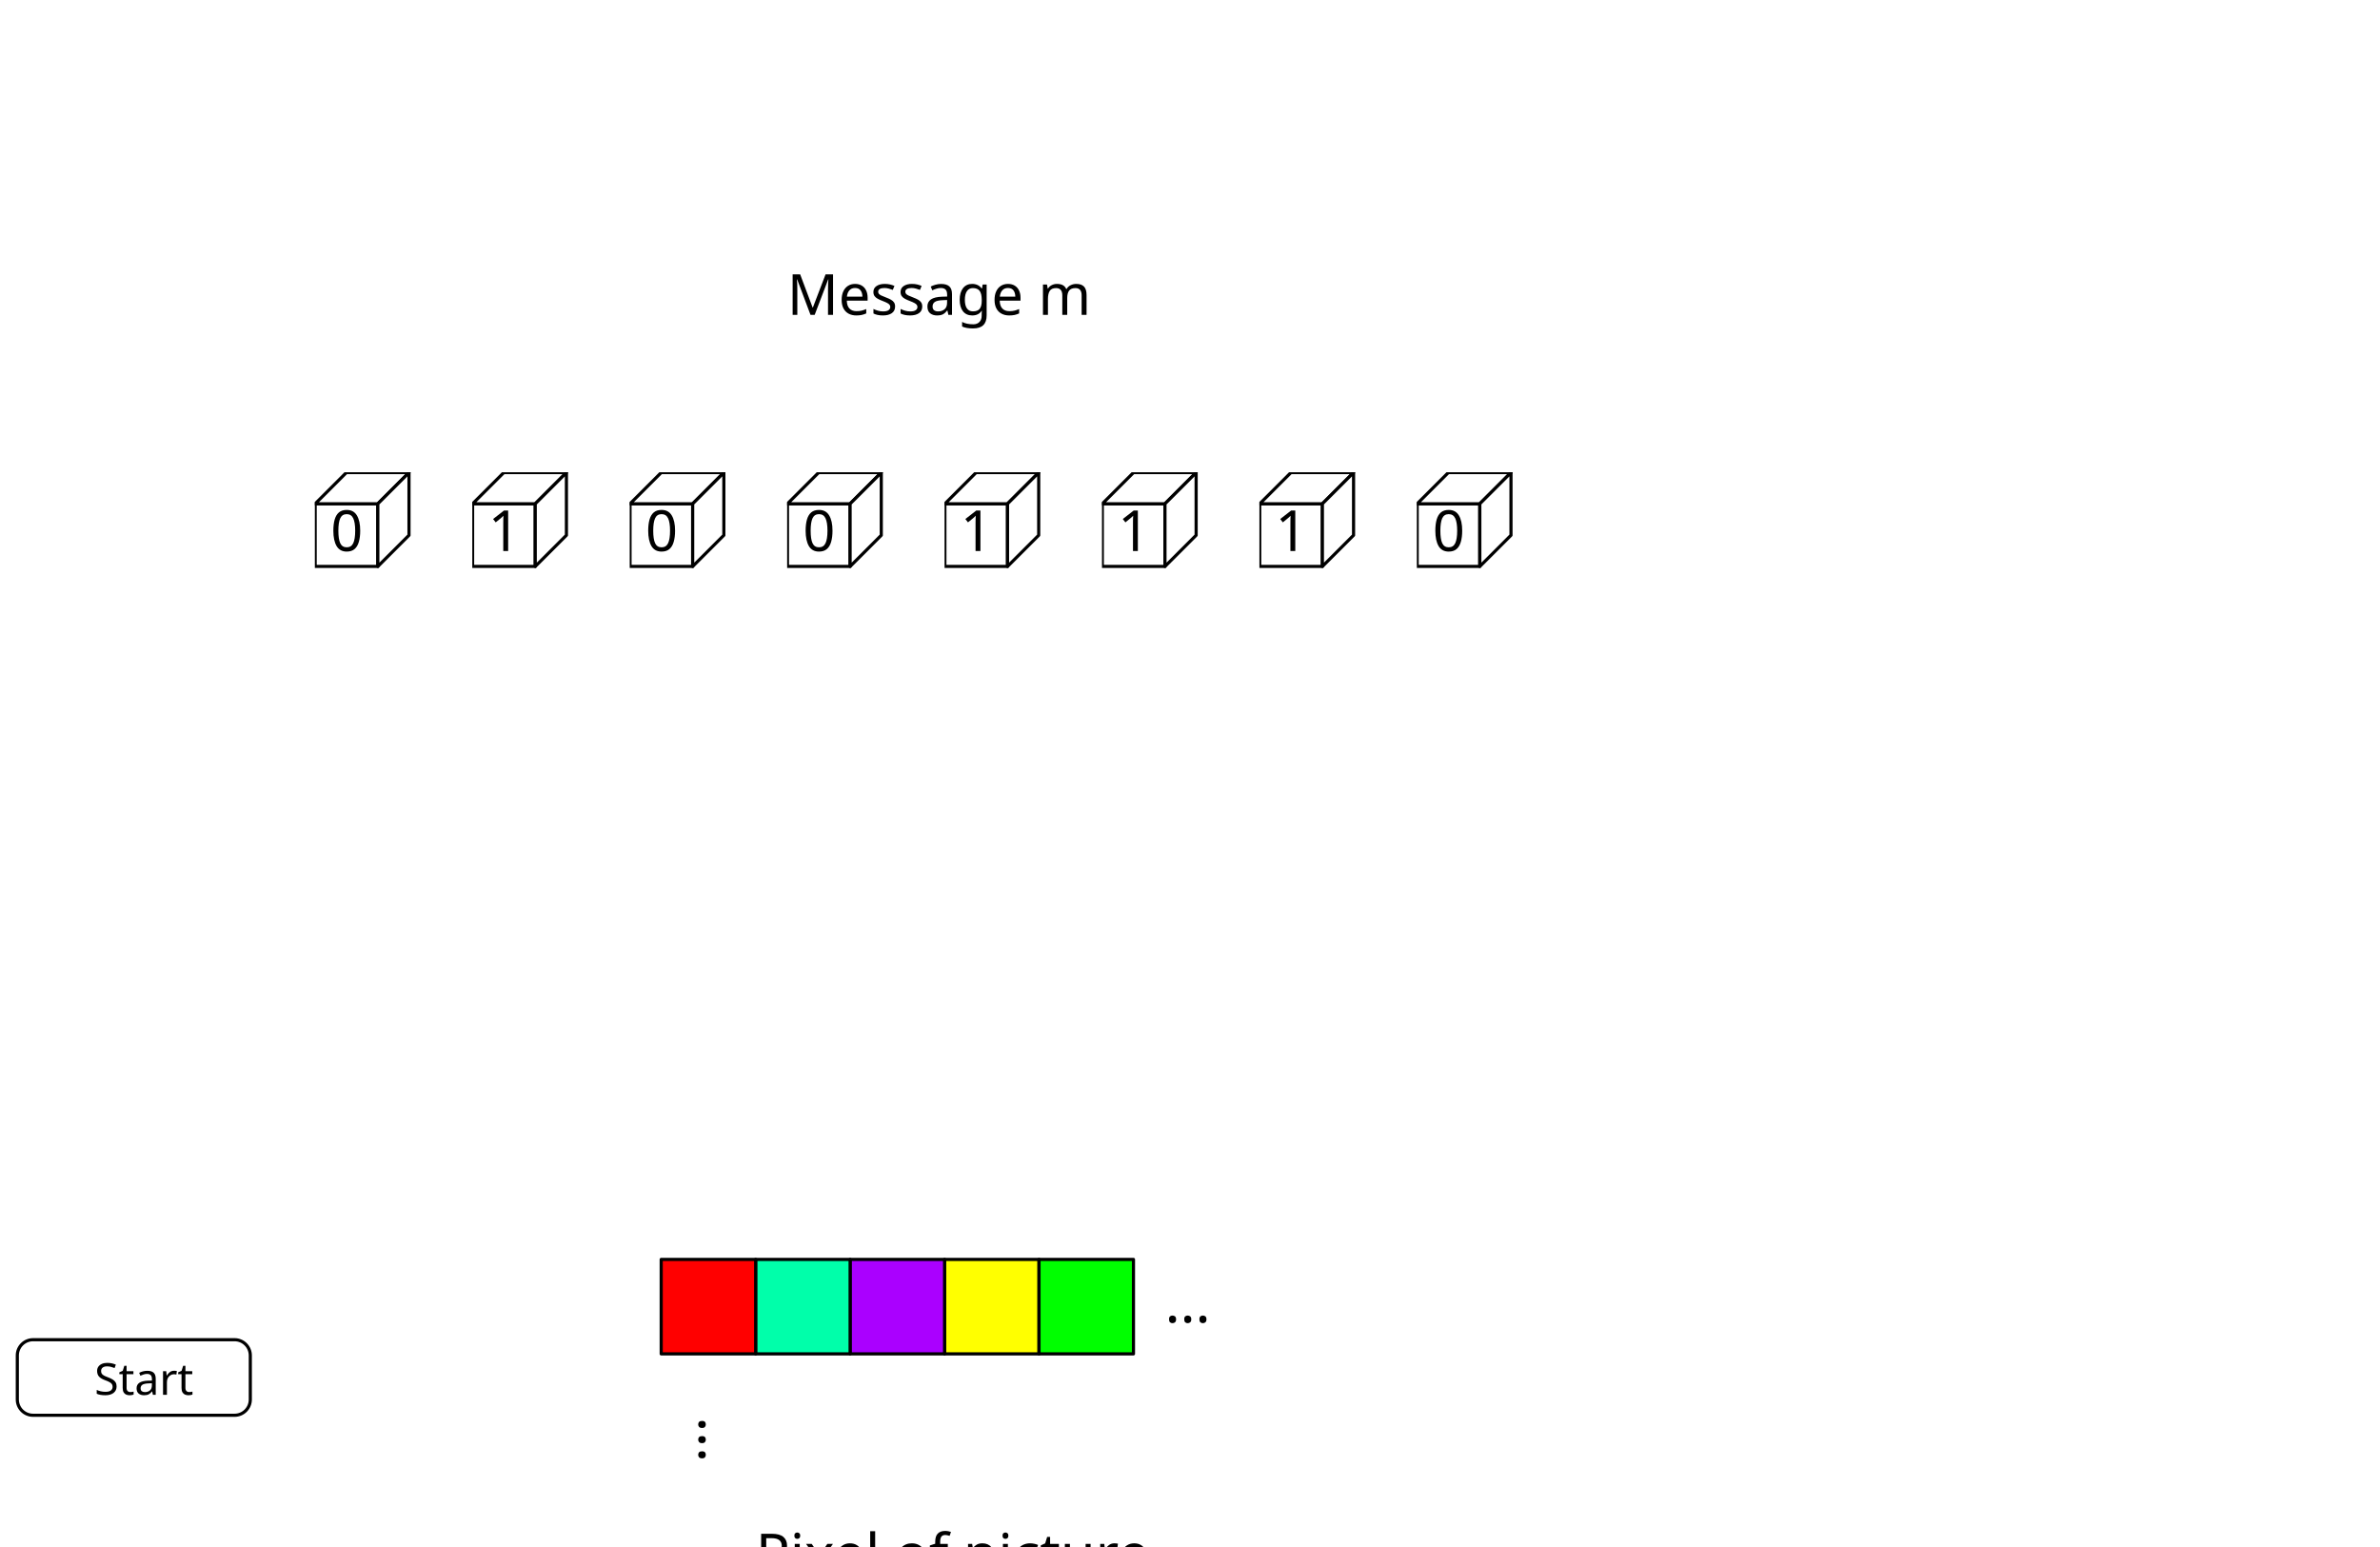
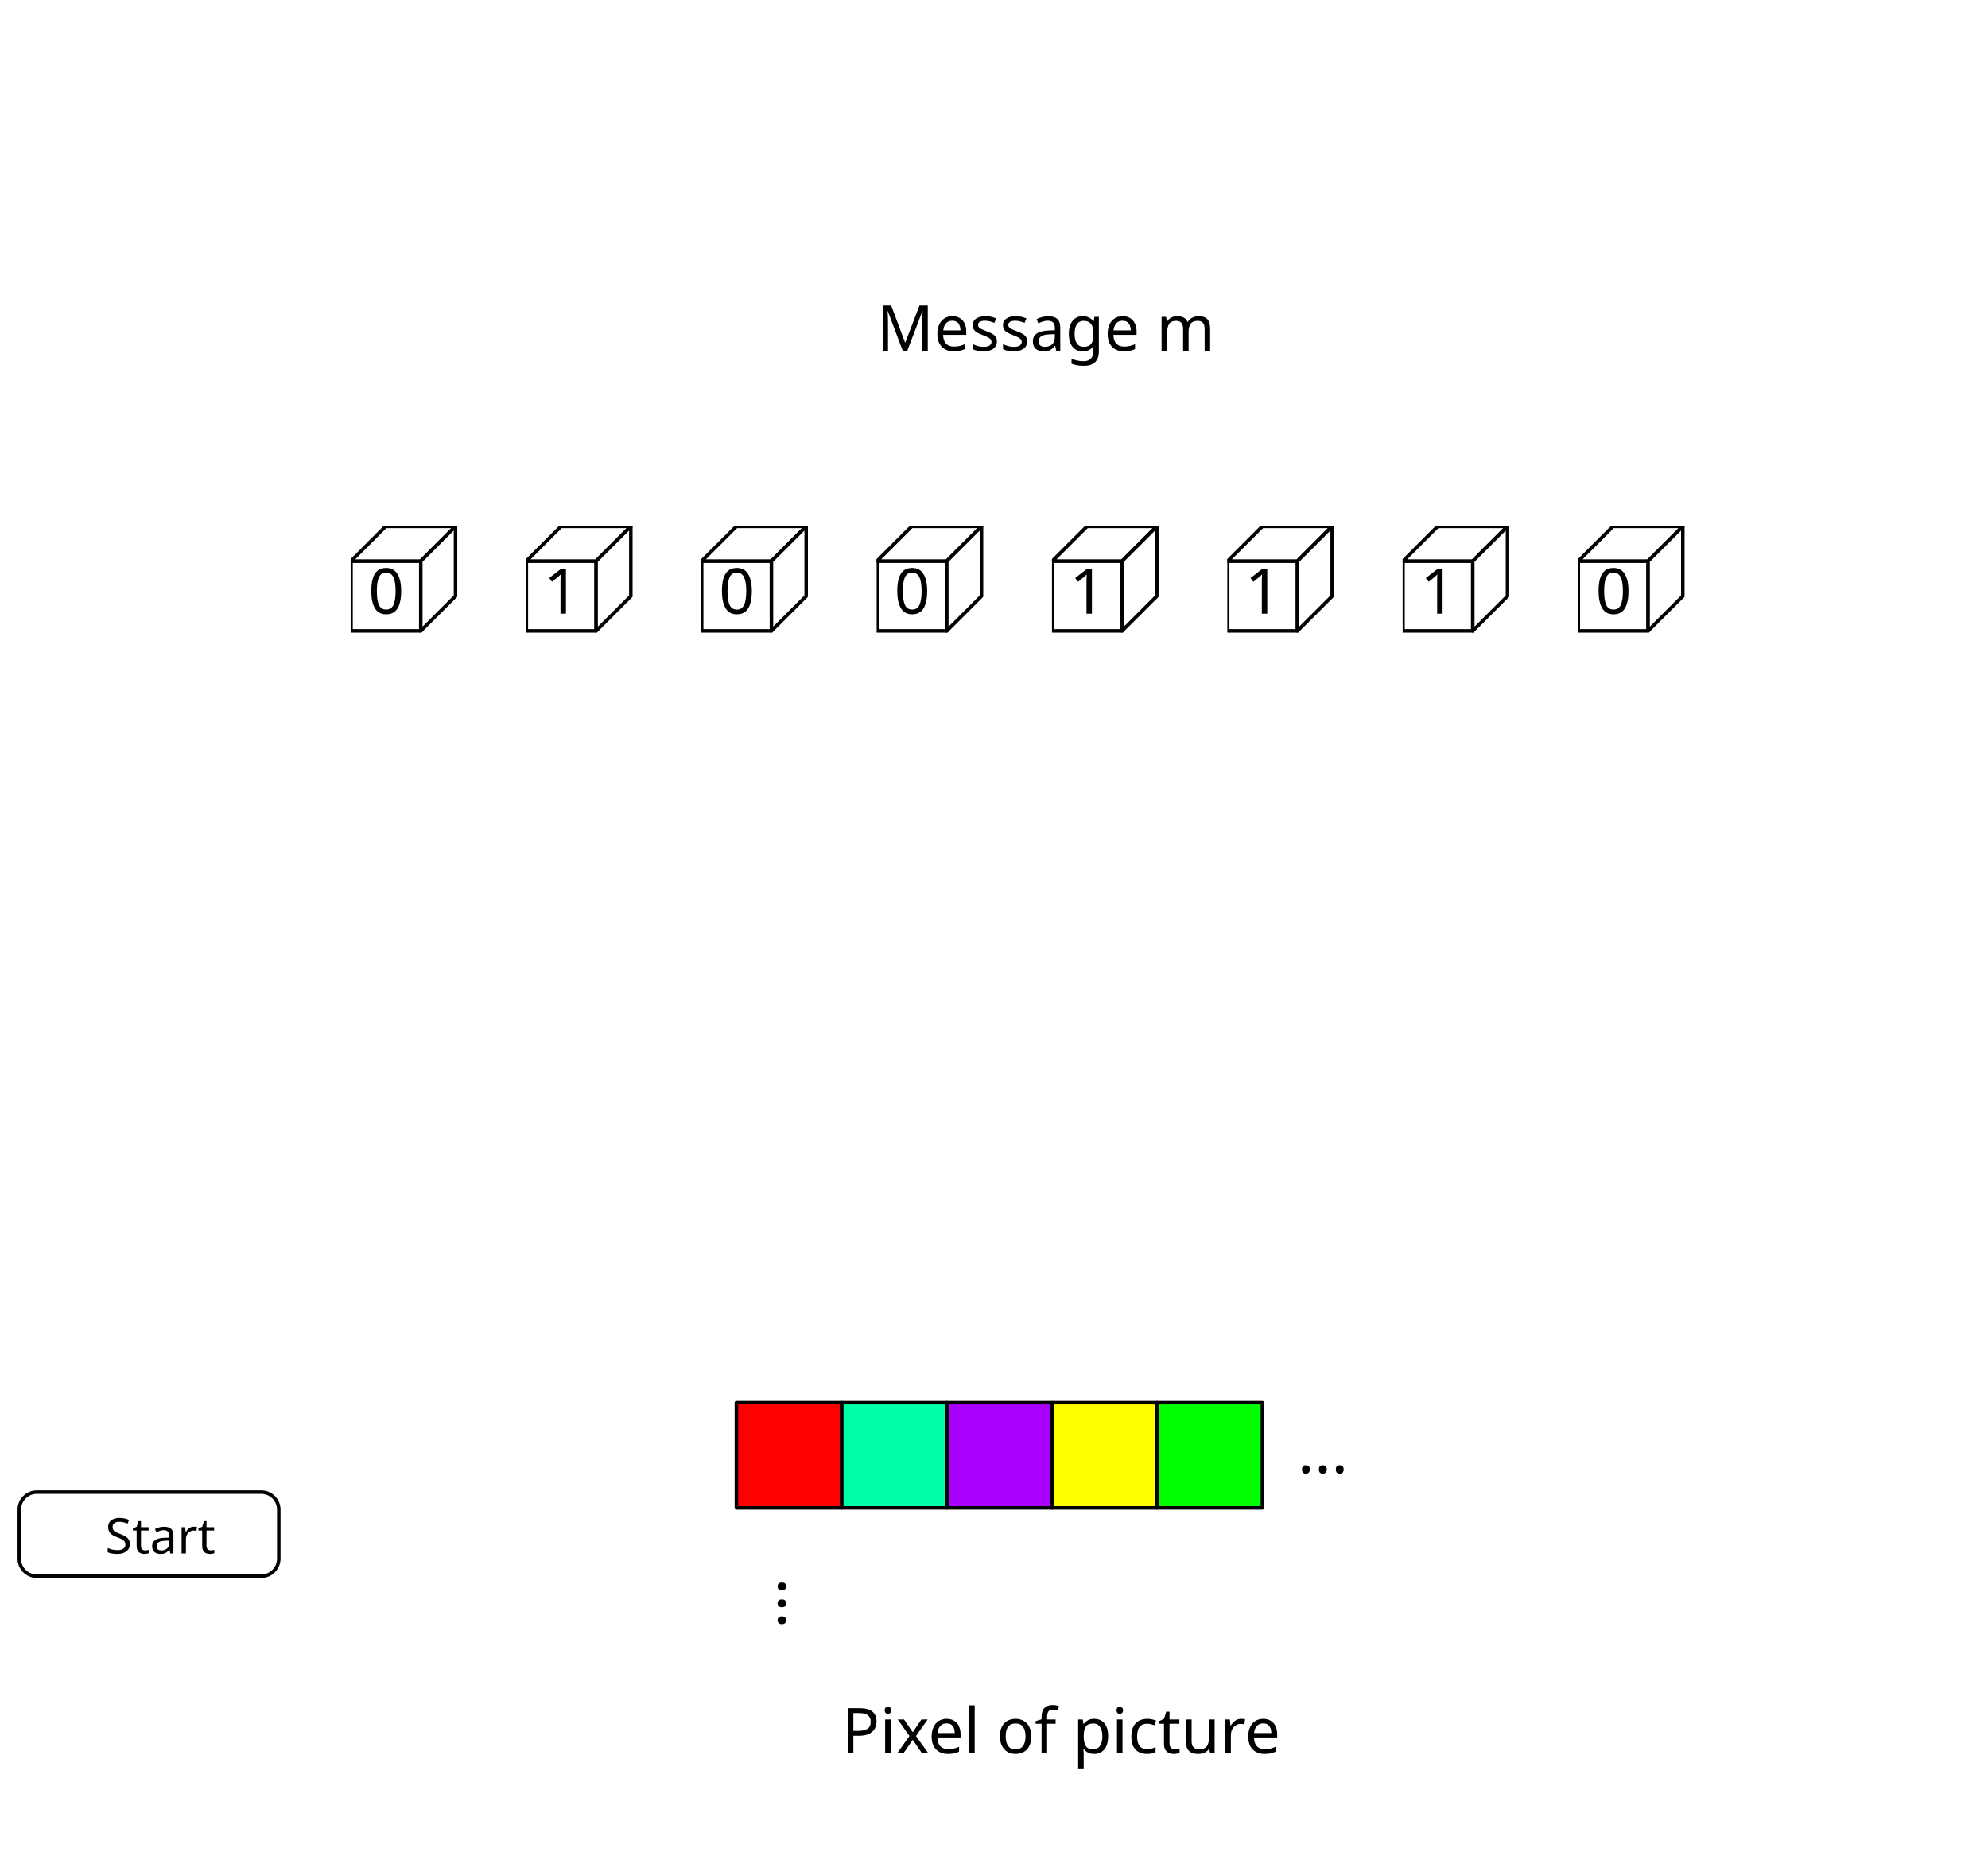
- <svg xmlns="http://www.w3.org/2000/svg" xmlns:xlink="http://www.w3.org/1999/xlink" width="200mm" height="130mm" id="svg2">
+ <svg xmlns="http://www.w3.org/2000/svg" xmlns:xlink="http://www.w3.org/1999/xlink" width="150mm" height="140mm" id="svg2">
  <defs id="defs4">
    <svg width="30" height="30" id="bit">
      <rect y="10" x="0.1" width="19.9" height="19.9" fill="white" stroke="black" />
      <polygon fill="white" stroke="black" points="0.1 10, 10 0.1, 29.9 0.1, 20 10" />
      <polygon fill="white" stroke="black" points="29.9 0.1, 29.9 20, 20 29.9, 20 10" />
    </svg>
    <svg width="30" height="30" id="zero">
      <use xlink:href="#bit" x="0" y="0" />
      <text x="5" y="25" fill="black" style="font-size:18px;">
        0
        </text>
    </svg>
    <svg width="30" height="30" id="one">
      <use xlink:href="#bit" x="0" y="0" />
      <text x="5" y="25" fill="black" style="font-size:18px;">
        1
        </text>
    </svg>
  </defs>
  <g style="fill:none;fill-rule:evenodd;stroke:none;stroke-width:1px;stroke-linecap:butt;stroke-linejoin:round;stroke-opacity:1;font-family:'sans';" id="g2383 " transform="scale(1)">
    <rect x="0" y="0" width="800" height="600" fill="white" />
    <rect x="300" y="400" width="30" height="30" stroke="black" fill="#FFFF00" />
    <rect x="330" y="400" width="30" height="30" stroke="black" fill="#00FF00" />
    <rect x="270" y="400" width="30" height="30" stroke="black" fill="#AA00FF">
      <set attributeName="fill" to="#AA00FF" begin="start.click" fill="freeze" />
      <animate attributeName="x" from="270" to="270" begin="p22.end+1" dur="1" fill="freeze" id="p30" />
      <animate attributeName="y" from="400" to="330" begin="p22.end+1" dur="1" fill="freeze" id="p31" />
      <set attributeName="fill" to="#AB00FF" begin="red316.end" fill="freeze" />
      <animate attributeName="x" from="270" to="270" begin="red316.end+1" dur="1" fill="freeze" id="p32" />
      <animate attributeName="y" from="330" to="400" begin="red316.end+1" dur="1" fill="freeze" id="p33" />
    </rect>
    <rect x="240" y="400" width="30" height="30" stroke="black" fill="#00FFAA">
      <set attributeName="fill" to="#00FFAA" begin="start.click" fill="freeze" />
      <animate attributeName="x" from="240" to="270" begin="p12.end+1" dur="1" fill="freeze" id="p20" />
      <animate attributeName="y" from="400" to="330" begin="p12.end+1" dur="1" fill="freeze" id="p21" />
      <set attributeName="fill" to="#00FFAB" begin="red216.end" fill="freeze" />
      <animate attributeName="x" from="270" to="240" begin="red216.end+1" dur="1" fill="freeze" id="p22" />
      <animate attributeName="y" from="330" to="400" begin="red216.end+1" dur="1" fill="freeze" id="p23" />
    </rect>
    <rect x="210" y="400" width="30" height="30" stroke="black" fill="#FF0000">
      <set attributeName="fill" to="#FF0000" begin="start.click" fill="freeze" />
      <animate attributeName="x" from="210" to="270" begin="start.click" dur="1" fill="freeze" id="p10" />
      <animate attributeName="y" from="400" to="330" begin="start.click" dur="1" fill="freeze" id="p11" />
      <set attributeName="fill" to="#FE0100" begin="red116.end" fill="freeze" />
      <animate attributeName="x" from="270" to="210" begin="red116.end+1" dur="1" fill="freeze" id="p12" />
      <animate attributeName="y" from="330" to="400" begin="red116.end+1" dur="1" fill="freeze" id="p13" />
    </rect>
    <text x="370" y="420" fill="black" style="font-size:18px;">
...
</text>
    <text x="220" y="448" fill="black" style="font-size:18px;" transform="rotate(90,220,450)">
...
</text>
    <use xlink:href="#one" x="-100" y="300">
      <set attributeName="opacity" to="1" begin="p10.end+1" fill="freeze" />
      <animate attributeName="x" from="270" to="20" begin="p10.end+1" dur="1" fill="freeze" id="red114" />
      <animate attributeName="y" from="330" to="250" begin="p10.end+1" dur="1" fill="freeze" id="red115" />
      <animate attributeName="x" from="20" to="270" begin="m104.end+1" dur="1" fill="freeze" id="red116" />
      <animate attributeName="y" from="250" to="330" begin="m104.end+1" dur="1" fill="freeze" />
      <set attributeName="opacity" to="0" begin="red116.end" fill="freeze" />
    </use>
    <use xlink:href="#one" x="-100" y="300">
      <set attributeName="opacity" to="1" begin="p10.end+1" fill="freeze" />
      <animate attributeName="x" from="270" to="40" begin="p10.end+1" dur="1" fill="freeze" id="red112" />
      <animate attributeName="y" from="330" to="250" begin="p10.end+1" dur="1" fill="freeze" id="red113" />
      <animate attributeName="x" from="40" to="270" begin="m104.end+1" dur="1" fill="freeze" />
      <animate attributeName="y" from="250" to="330" begin="m104.end+1" dur="1" fill="freeze" />
      <set attributeName="opacity" to="0" begin="red116.end" fill="freeze" />
    </use>
    <use xlink:href="#one" x="-100" y="300">
      <set attributeName="opacity" to="1" begin="p10.end+1" fill="freeze" />
      <animate attributeName="x" from="270" to="60" begin="p10.end+1" dur="1" fill="freeze" id="red110" />
      <animate attributeName="y" from="330" to="250" begin="p10.end+1" dur="1" fill="freeze" id="red111" />
      <animate attributeName="x" from="60" to="270" begin="m104.end+1" dur="1" fill="freeze" />
      <animate attributeName="y" from="250" to="330" begin="m104.end+1" dur="1" fill="freeze" />
      <set attributeName="opacity" to="0" begin="red116.end" fill="freeze" />
    </use>
    <use xlink:href="#one" x="-100" y="300">
      <set attributeName="opacity" to="1" begin="p10.end+1" fill="freeze" />
      <animate attributeName="x" from="270" to="80" begin="p10.end+1" dur="1" fill="freeze" id="red108" />
      <animate attributeName="y" from="330" to="250" begin="p10.end+1" dur="1" fill="freeze" id="red109" />
      <animate attributeName="x" from="80" to="270" begin="m104.end+1" dur="1" fill="freeze" />
      <animate attributeName="y" from="250" to="330" begin="m104.end+1" dur="1" fill="freeze" />
      <set attributeName="opacity" to="0" begin="red116.end" fill="freeze" />
    </use>
    <use xlink:href="#one" x="-100" y="300">
      <set attributeName="opacity" to="1" begin="p10.end+1" fill="freeze" />
      <animate attributeName="x" from="270" to="100" begin="p10.end+1" dur="1" fill="freeze" id="red106" />
      <animate attributeName="y" from="330" to="250" begin="p10.end+1" dur="1" fill="freeze" id="red107" />
      <animate attributeName="x" from="100" to="270" begin="m104.end+1" dur="1" fill="freeze" />
      <animate attributeName="y" from="250" to="330" begin="m104.end+1" dur="1" fill="freeze" />
      <set attributeName="opacity" to="0" begin="red116.end" fill="freeze" />
    </use>
    <use xlink:href="#one" x="-100" y="300">
      <set attributeName="opacity" to="1" begin="p10.end+1" fill="freeze" />
      <animate attributeName="x" from="270" to="120" begin="p10.end+1" dur="1" fill="freeze" id="red104" />
      <animate attributeName="y" from="330" to="250" begin="p10.end+1" dur="1" fill="freeze" id="red105" />
      <animate attributeName="x" from="120" to="270" begin="m104.end+1" dur="1" fill="freeze" />
      <animate attributeName="y" from="250" to="330" begin="m104.end+1" dur="1" fill="freeze" />
      <set attributeName="opacity" to="0" begin="red116.end" fill="freeze" />
    </use>
    <use xlink:href="#one" x="-100" y="300">
      <set attributeName="opacity" to="1" begin="p10.end+1" fill="freeze" />
      <animate attributeName="x" from="270" to="140" begin="p10.end+1" dur="1" fill="freeze" id="red102" />
      <animate attributeName="y" from="330" to="250" begin="p10.end+1" dur="1" fill="freeze" id="red103" />
      <animate attributeName="x" from="140" to="270" begin="m104.end+1" dur="1" fill="freeze" />
      <animate attributeName="y" from="250" to="330" begin="m104.end+1" dur="1" fill="freeze" />
      <set attributeName="opacity" to="0" begin="red116.end" fill="freeze" />
    </use>
    <use xlink:href="#one" x="-100" y="300">
      <set attributeName="opacity" to="1" begin="p10.end+1" fill="freeze" />
      <animate attributeName="x" from="270" to="160" begin="p10.end+1" dur="1" fill="freeze" id="red100" />
      <animate attributeName="y" from="330" to="250" begin="p10.end+1" dur="1" fill="freeze" id="red101" />
      <set attributeName="opacity" to="0" begin="m100.end" fill="freeze" />
    </use>
    <text x="90" y="315" fill="black" style="font-size:18px;" opacity="0">
      <set attributeName="opacity" to="1" begin="red100.end" fill="freeze" />
      <set attributeName="opacity" to="0" begin="m104.end+1" fill="freeze" />
      <set attributeName="opacity" to="1" begin="red200.end" fill="freeze" />
      <set attributeName="opacity" to="0" begin="m110.end+1" fill="freeze" />
      <set attributeName="opacity" to="1" begin="red300.end" fill="freeze" />
      <set attributeName="opacity" to="0" begin="m114.end+1" fill="freeze" />
Red
</text>
    <use xlink:href="#zero" x="-100" y="300">
      <set attributeName="opacity" to="1" begin="red100.end+1" fill="freeze" />
      <animate attributeName="x" from="270" to="200" begin="red100.end+1" dur="1" fill="freeze" id="green114" />
      <animate attributeName="y" from="330" to="250" begin="red100.end+1" dur="1" fill="freeze" id="green115" />
      <animate attributeName="x" from="200" to="270" begin="m104.end+1" dur="1" fill="freeze" />
      <animate attributeName="y" from="250" to="330" begin="m104.end+1" dur="1" fill="freeze" />
      <set attributeName="opacity" to="0" begin="red116.end" fill="freeze" />
    </use>
    <use xlink:href="#zero" x="-100" y="300">
      <set attributeName="opacity" to="1" begin="red100.end+1" fill="freeze" />
      <animate attributeName="x" from="270" to="220" begin="red100.end+1" dur="1" fill="freeze" id="green112" />
      <animate attributeName="y" from="330" to="250" begin="red100.end+1" dur="1" fill="freeze" id="green113" />
      <animate attributeName="x" from="220" to="270" begin="m104.end+1" dur="1" fill="freeze" />
      <animate attributeName="y" from="250" to="330" begin="m104.end+1" dur="1" fill="freeze" />
      <set attributeName="opacity" to="0" begin="red116.end" fill="freeze" />
    </use>
    <use xlink:href="#zero" x="-100" y="300">
      <set attributeName="opacity" to="1" begin="red100.end+1" fill="freeze" />
      <animate attributeName="x" from="270" to="240" begin="red100.end+1" dur="1" fill="freeze" id="green110" />
      <animate attributeName="y" from="330" to="250" begin="red100.end+1" dur="1" fill="freeze" id="green111" />
      <animate attributeName="x" from="240" to="270" begin="m104.end+1" dur="1" fill="freeze" />
      <animate attributeName="y" from="250" to="330" begin="m104.end+1" dur="1" fill="freeze" />
      <set attributeName="opacity" to="0" begin="red116.end" fill="freeze" />
    </use>
    <use xlink:href="#zero" x="-100" y="300">
      <set attributeName="opacity" to="1" begin="red100.end+1" fill="freeze" />
      <animate attributeName="x" from="270" to="260" begin="red100.end+1" dur="1" fill="freeze" id="green108" />
      <animate attributeName="y" from="330" to="250" begin="red100.end+1" dur="1" fill="freeze" id="green109" />
      <animate attributeName="x" from="260" to="270" begin="m104.end+1" dur="1" fill="freeze" />
      <animate attributeName="y" from="250" to="330" begin="m104.end+1" dur="1" fill="freeze" />
      <set attributeName="opacity" to="0" begin="red116.end" fill="freeze" />
    </use>
    <use xlink:href="#zero" x="-100" y="300">
      <set attributeName="opacity" to="1" begin="red100.end+1" fill="freeze" />
      <animate attributeName="x" from="270" to="280" begin="red100.end+1" dur="1" fill="freeze" id="green106" />
      <animate attributeName="y" from="330" to="250" begin="red100.end+1" dur="1" fill="freeze" id="green107" />
      <animate attributeName="x" from="280" to="270" begin="m104.end+1" dur="1" fill="freeze" />
      <animate attributeName="y" from="250" to="330" begin="m104.end+1" dur="1" fill="freeze" />
      <set attributeName="opacity" to="0" begin="red116.end" fill="freeze" />
    </use>
    <use xlink:href="#zero" x="-100" y="300">
      <set attributeName="opacity" to="1" begin="red100.end+1" fill="freeze" />
      <animate attributeName="x" from="270" to="300" begin="red100.end+1" dur="1" fill="freeze" id="green104" />
      <animate attributeName="y" from="330" to="250" begin="red100.end+1" dur="1" fill="freeze" id="green105" />
      <animate attributeName="x" from="300" to="270" begin="m104.end+1" dur="1" fill="freeze" />
      <animate attributeName="y" from="250" to="330" begin="m104.end+1" dur="1" fill="freeze" />
      <set attributeName="opacity" to="0" begin="red116.end" fill="freeze" />
    </use>
    <use xlink:href="#zero" x="-100" y="300">
      <set attributeName="opacity" to="1" begin="red100.end+1" fill="freeze" />
      <animate attributeName="x" from="270" to="320" begin="red100.end+1" dur="1" fill="freeze" id="green102" />
      <animate attributeName="y" from="330" to="250" begin="red100.end+1" dur="1" fill="freeze" id="green103" />
      <animate attributeName="x" from="320" to="270" begin="m104.end+1" dur="1" fill="freeze" />
      <animate attributeName="y" from="250" to="330" begin="m104.end+1" dur="1" fill="freeze" />
      <set attributeName="opacity" to="0" begin="red116.end" fill="freeze" />
    </use>
    <use xlink:href="#zero" x="-100" y="300">
      <set attributeName="opacity" to="1" begin="red100.end+1" fill="freeze" />
      <animate attributeName="x" from="270" to="340" begin="red100.end+1" dur="1" fill="freeze" id="green100" />
      <animate attributeName="y" from="330" to="250" begin="red100.end+1" dur="1" fill="freeze" id="green101" />
      <set attributeName="opacity" to="0" begin="m102.end" fill="freeze" />
    </use>
    <text x="265" y="315" fill="black" style="font-size:18px;" opacity="0">
      <set attributeName="opacity" to="1" begin="green100.end" fill="freeze" />
      <set attributeName="opacity" to="0" begin="m104.end+1" fill="freeze" />
      <set attributeName="opacity" to="1" begin="green200.end" fill="freeze" />
      <set attributeName="opacity" to="0" begin="m110.end+1" fill="freeze" />
      <set attributeName="opacity" to="1" begin="green300.end" fill="freeze" />
      <set attributeName="opacity" to="0" begin="m114.end+1" fill="freeze" />
Green
</text>
    <use xlink:href="#zero" x="-100" y="300">
      <set attributeName="opacity" to="1" begin="green100.end+1" fill="freeze" />
      <animate attributeName="x" from="270" to="380" begin="green100.end+1" dur="1" fill="freeze" id="blue114" />
      <animate attributeName="y" from="330" to="250" begin="green100.end+1" dur="1" fill="freeze" id="blue115" />
      <animate attributeName="x" from="380" to="270" begin="m104.end+1" dur="1" fill="freeze" />
      <animate attributeName="y" from="250" to="330" begin="m104.end+1" dur="1" fill="freeze" />
      <set attributeName="opacity" to="0" begin="red116.end" fill="freeze" />
    </use>
    <use xlink:href="#zero" x="-100" y="300">
      <set attributeName="opacity" to="1" begin="green100.end+1" fill="freeze" />
      <animate attributeName="x" from="270" to="400" begin="green100.end+1" dur="1" fill="freeze" id="blue112" />
      <animate attributeName="y" from="330" to="250" begin="green100.end+1" dur="1" fill="freeze" id="blue113" />
      <animate attributeName="x" from="400" to="270" begin="m104.end+1" dur="1" fill="freeze" />
      <animate attributeName="y" from="250" to="330" begin="m104.end+1" dur="1" fill="freeze" />
      <set attributeName="opacity" to="0" begin="red116.end" fill="freeze" />
    </use>
    <use xlink:href="#zero" x="-100" y="300">
      <set attributeName="opacity" to="1" begin="green100.end+1" fill="freeze" />
      <animate attributeName="x" from="270" to="420" begin="green100.end+1" dur="1" fill="freeze" id="blue110" />
      <animate attributeName="y" from="330" to="250" begin="green100.end+1" dur="1" fill="freeze" id="blue111" />
      <animate attributeName="x" from="420" to="270" begin="m104.end+1" dur="1" fill="freeze" />
      <animate attributeName="y" from="250" to="330" begin="m104.end+1" dur="1" fill="freeze" />
      <set attributeName="opacity" to="0" begin="red116.end" fill="freeze" />
    </use>
    <use xlink:href="#zero" x="-100" y="300">
      <set attributeName="opacity" to="1" begin="green100.end+1" fill="freeze" />
      <animate attributeName="x" from="270" to="440" begin="green100.end+1" dur="1" fill="freeze" id="blue108" />
      <animate attributeName="y" from="330" to="250" begin="green100.end+1" dur="1" fill="freeze" id="blue109" />
      <animate attributeName="x" from="440" to="270" begin="m104.end+1" dur="1" fill="freeze" />
      <animate attributeName="y" from="250" to="330" begin="m104.end+1" dur="1" fill="freeze" />
      <set attributeName="opacity" to="0" begin="red116.end" fill="freeze" />
    </use>
    <use xlink:href="#zero" x="-100" y="300">
      <set attributeName="opacity" to="1" begin="green100.end+1" fill="freeze" />
      <animate attributeName="x" from="270" to="460" begin="green100.end+1" dur="1" fill="freeze" id="blue106" />
      <animate attributeName="y" from="330" to="250" begin="green100.end+1" dur="1" fill="freeze" id="blue107" />
      <animate attributeName="x" from="460" to="270" begin="m104.end+1" dur="1" fill="freeze" />
      <animate attributeName="y" from="250" to="330" begin="m104.end+1" dur="1" fill="freeze" />
      <set attributeName="opacity" to="0" begin="red116.end" fill="freeze" />
    </use>
    <use xlink:href="#zero" x="-100" y="300">
      <set attributeName="opacity" to="1" begin="green100.end+1" fill="freeze" />
      <animate attributeName="x" from="270" to="480" begin="green100.end+1" dur="1" fill="freeze" id="blue104" />
      <animate attributeName="y" from="330" to="250" begin="green100.end+1" dur="1" fill="freeze" id="blue105" />
      <animate attributeName="x" from="480" to="270" begin="m104.end+1" dur="1" fill="freeze" />
      <animate attributeName="y" from="250" to="330" begin="m104.end+1" dur="1" fill="freeze" />
      <set attributeName="opacity" to="0" begin="red116.end" fill="freeze" />
    </use>
    <use xlink:href="#zero" x="-100" y="300">
      <set attributeName="opacity" to="1" begin="green100.end+1" fill="freeze" />
      <animate attributeName="x" from="270" to="500" begin="green100.end+1" dur="1" fill="freeze" id="blue102" />
      <animate attributeName="y" from="330" to="250" begin="green100.end+1" dur="1" fill="freeze" id="blue103" />
      <animate attributeName="x" from="500" to="270" begin="m104.end+1" dur="1" fill="freeze" />
      <animate attributeName="y" from="250" to="330" begin="m104.end+1" dur="1" fill="freeze" />
      <set attributeName="opacity" to="0" begin="red116.end" fill="freeze" />
    </use>
    <use xlink:href="#zero" x="-100" y="300">
      <set attributeName="opacity" to="1" begin="green100.end+1" fill="freeze" />
      <animate attributeName="x" from="270" to="520" begin="green100.end+1" dur="1" fill="freeze" id="blue100" />
      <animate attributeName="y" from="330" to="250" begin="green100.end+1" dur="1" fill="freeze" id="blue101" />
      <set attributeName="opacity" to="0" begin="m104.end" fill="freeze" />
    </use>
    <text x="440" y="315" fill="black" style="font-size:18px;" opacity="0">
      <set attributeName="opacity" to="1" begin="blue100.end" fill="freeze" />
      <set attributeName="opacity" to="0" begin="m104.end+1" fill="freeze" />
      <set attributeName="opacity" to="1" begin="blue200.end" fill="freeze" />
      <set attributeName="opacity" to="0" begin="m110.end+1" fill="freeze" />
Blue
</text>
    <use xlink:href="#zero" x="-100" y="300">
      <set attributeName="opacity" to="1" begin="p20.end+1" fill="freeze" />
      <animate attributeName="x" from="270" to="20" begin="p20.end+1" dur="1" fill="freeze" id="red214" />
      <animate attributeName="y" from="330" to="250" begin="p20.end+1" dur="1" fill="freeze" id="red215" />
      <animate attributeName="x" from="20" to="270" begin="m110.end+1" dur="1" fill="freeze" id="red216" />
      <animate attributeName="y" from="250" to="330" begin="m110.end+1" dur="1" fill="freeze" />
      <set attributeName="opacity" to="0" begin="red216.end" fill="freeze" />
    </use>
    <use xlink:href="#zero" x="-100" y="300">
      <set attributeName="opacity" to="1" begin="p20.end+1" fill="freeze" />
      <animate attributeName="x" from="270" to="40" begin="p20.end+1" dur="1" fill="freeze" id="red212" />
      <animate attributeName="y" from="330" to="250" begin="p20.end+1" dur="1" fill="freeze" id="red213" />
      <animate attributeName="x" from="40" to="270" begin="m110.end+1" dur="1" fill="freeze" />
      <animate attributeName="y" from="250" to="330" begin="m110.end+1" dur="1" fill="freeze" />
      <set attributeName="opacity" to="0" begin="red216.end" fill="freeze" />
    </use>
    <use xlink:href="#zero" x="-100" y="300">
      <set attributeName="opacity" to="1" begin="p20.end+1" fill="freeze" />
      <animate attributeName="x" from="270" to="60" begin="p20.end+1" dur="1" fill="freeze" id="red210" />
      <animate attributeName="y" from="330" to="250" begin="p20.end+1" dur="1" fill="freeze" id="red211" />
      <animate attributeName="x" from="60" to="270" begin="m110.end+1" dur="1" fill="freeze" />
      <animate attributeName="y" from="250" to="330" begin="m110.end+1" dur="1" fill="freeze" />
      <set attributeName="opacity" to="0" begin="red216.end" fill="freeze" />
    </use>
    <use xlink:href="#zero" x="-100" y="300">
      <set attributeName="opacity" to="1" begin="p20.end+1" fill="freeze" />
      <animate attributeName="x" from="270" to="80" begin="p20.end+1" dur="1" fill="freeze" id="red208" />
      <animate attributeName="y" from="330" to="250" begin="p20.end+1" dur="1" fill="freeze" id="red209" />
      <animate attributeName="x" from="80" to="270" begin="m110.end+1" dur="1" fill="freeze" />
      <animate attributeName="y" from="250" to="330" begin="m110.end+1" dur="1" fill="freeze" />
      <set attributeName="opacity" to="0" begin="red216.end" fill="freeze" />
    </use>
    <use xlink:href="#zero" x="-100" y="300">
      <set attributeName="opacity" to="1" begin="p20.end+1" fill="freeze" />
      <animate attributeName="x" from="270" to="100" begin="p20.end+1" dur="1" fill="freeze" id="red206" />
      <animate attributeName="y" from="330" to="250" begin="p20.end+1" dur="1" fill="freeze" id="red207" />
      <animate attributeName="x" from="100" to="270" begin="m110.end+1" dur="1" fill="freeze" />
      <animate attributeName="y" from="250" to="330" begin="m110.end+1" dur="1" fill="freeze" />
      <set attributeName="opacity" to="0" begin="red216.end" fill="freeze" />
    </use>
    <use xlink:href="#zero" x="-100" y="300">
      <set attributeName="opacity" to="1" begin="p20.end+1" fill="freeze" />
      <animate attributeName="x" from="270" to="120" begin="p20.end+1" dur="1" fill="freeze" id="red204" />
      <animate attributeName="y" from="330" to="250" begin="p20.end+1" dur="1" fill="freeze" id="red205" />
      <animate attributeName="x" from="120" to="270" begin="m110.end+1" dur="1" fill="freeze" />
      <animate attributeName="y" from="250" to="330" begin="m110.end+1" dur="1" fill="freeze" />
      <set attributeName="opacity" to="0" begin="red216.end" fill="freeze" />
    </use>
    <use xlink:href="#zero" x="-100" y="300">
      <set attributeName="opacity" to="1" begin="p20.end+1" fill="freeze" />
      <animate attributeName="x" from="270" to="140" begin="p20.end+1" dur="1" fill="freeze" id="red202" />
      <animate attributeName="y" from="330" to="250" begin="p20.end+1" dur="1" fill="freeze" id="red203" />
      <animate attributeName="x" from="140" to="270" begin="m110.end+1" dur="1" fill="freeze" />
      <animate attributeName="y" from="250" to="330" begin="m110.end+1" dur="1" fill="freeze" />
      <set attributeName="opacity" to="0" begin="red216.end" fill="freeze" />
    </use>
    <use xlink:href="#zero" x="-100" y="300">
      <set attributeName="opacity" to="1" begin="p20.end+1" fill="freeze" />
      <animate attributeName="x" from="270" to="160" begin="p20.end+1" dur="1" fill="freeze" id="red200" />
      <animate attributeName="y" from="330" to="250" begin="p20.end+1" dur="1" fill="freeze" id="red201" />
      <set attributeName="opacity" to="0" begin="m106.end" fill="freeze" />
    </use>
    <use xlink:href="#one" x="-100" y="300">
      <set attributeName="opacity" to="1" begin="red200.end+1" fill="freeze" />
      <animate attributeName="x" from="270" to="200" begin="red200.end+1" dur="1" fill="freeze" id="green214" />
      <animate attributeName="y" from="330" to="250" begin="red200.end+1" dur="1" fill="freeze" id="green215" />
      <animate attributeName="x" from="200" to="270" begin="m110.end+1" dur="1" fill="freeze" />
      <animate attributeName="y" from="250" to="330" begin="m110.end+1" dur="1" fill="freeze" />
      <set attributeName="opacity" to="0" begin="red216.end" fill="freeze" />
    </use>
    <use xlink:href="#one" x="-100" y="300">
      <set attributeName="opacity" to="1" begin="red200.end+1" fill="freeze" />
      <animate attributeName="x" from="270" to="220" begin="red200.end+1" dur="1" fill="freeze" id="green212" />
      <animate attributeName="y" from="330" to="250" begin="red200.end+1" dur="1" fill="freeze" id="green213" />
      <animate attributeName="x" from="220" to="270" begin="m110.end+1" dur="1" fill="freeze" />
      <animate attributeName="y" from="250" to="330" begin="m110.end+1" dur="1" fill="freeze" />
      <set attributeName="opacity" to="0" begin="red216.end" fill="freeze" />
    </use>
    <use xlink:href="#one" x="-100" y="300">
      <set attributeName="opacity" to="1" begin="red200.end+1" fill="freeze" />
      <animate attributeName="x" from="270" to="240" begin="red200.end+1" dur="1" fill="freeze" id="green210" />
      <animate attributeName="y" from="330" to="250" begin="red200.end+1" dur="1" fill="freeze" id="green211" />
      <animate attributeName="x" from="240" to="270" begin="m110.end+1" dur="1" fill="freeze" />
      <animate attributeName="y" from="250" to="330" begin="m110.end+1" dur="1" fill="freeze" />
      <set attributeName="opacity" to="0" begin="red216.end" fill="freeze" />
    </use>
    <use xlink:href="#one" x="-100" y="300">
      <set attributeName="opacity" to="1" begin="red200.end+1" fill="freeze" />
      <animate attributeName="x" from="270" to="260" begin="red200.end+1" dur="1" fill="freeze" id="green208" />
      <animate attributeName="y" from="330" to="250" begin="red200.end+1" dur="1" fill="freeze" id="green209" />
      <animate attributeName="x" from="260" to="270" begin="m110.end+1" dur="1" fill="freeze" />
      <animate attributeName="y" from="250" to="330" begin="m110.end+1" dur="1" fill="freeze" />
      <set attributeName="opacity" to="0" begin="red216.end" fill="freeze" />
    </use>
    <use xlink:href="#one" x="-100" y="300">
      <set attributeName="opacity" to="1" begin="red200.end+1" fill="freeze" />
      <animate attributeName="x" from="270" to="280" begin="red200.end+1" dur="1" fill="freeze" id="green206" />
      <animate attributeName="y" from="330" to="250" begin="red200.end+1" dur="1" fill="freeze" id="green207" />
      <animate attributeName="x" from="280" to="270" begin="m110.end+1" dur="1" fill="freeze" />
      <animate attributeName="y" from="250" to="330" begin="m110.end+1" dur="1" fill="freeze" />
      <set attributeName="opacity" to="0" begin="red216.end" fill="freeze" />
    </use>
    <use xlink:href="#one" x="-100" y="300">
      <set attributeName="opacity" to="1" begin="red200.end+1" fill="freeze" />
      <animate attributeName="x" from="270" to="300" begin="red200.end+1" dur="1" fill="freeze" id="green204" />
      <animate attributeName="y" from="330" to="250" begin="red200.end+1" dur="1" fill="freeze" id="green205" />
      <animate attributeName="x" from="300" to="270" begin="m110.end+1" dur="1" fill="freeze" />
      <animate attributeName="y" from="250" to="330" begin="m110.end+1" dur="1" fill="freeze" />
      <set attributeName="opacity" to="0" begin="red216.end" fill="freeze" />
    </use>
    <use xlink:href="#one" x="-100" y="300">
      <set attributeName="opacity" to="1" begin="red200.end+1" fill="freeze" />
      <animate attributeName="x" from="270" to="320" begin="red200.end+1" dur="1" fill="freeze" id="green202" />
      <animate attributeName="y" from="330" to="250" begin="red200.end+1" dur="1" fill="freeze" id="green203" />
      <animate attributeName="x" from="320" to="270" begin="m110.end+1" dur="1" fill="freeze" />
      <animate attributeName="y" from="250" to="330" begin="m110.end+1" dur="1" fill="freeze" />
      <set attributeName="opacity" to="0" begin="red216.end" fill="freeze" />
    </use>
    <use xlink:href="#one" x="-100" y="300">
      <set attributeName="opacity" to="1" begin="red200.end+1" fill="freeze" />
      <animate attributeName="x" from="270" to="340" begin="red200.end+1" dur="1" fill="freeze" id="green200" />
      <animate attributeName="y" from="330" to="250" begin="red200.end+1" dur="1" fill="freeze" id="green201" />
      <set attributeName="opacity" to="0" begin="m108.end" fill="freeze" />
    </use>
    <use xlink:href="#one" x="-100" y="300">
      <set attributeName="opacity" to="1" begin="green200.end+1" fill="freeze" />
      <animate attributeName="x" from="270" to="380" begin="green200.end+1" dur="1" fill="freeze" id="blue214" />
      <animate attributeName="y" from="330" to="250" begin="green200.end+1" dur="1" fill="freeze" id="blue215" />
      <animate attributeName="x" from="380" to="270" begin="m110.end+1" dur="1" fill="freeze" />
      <animate attributeName="y" from="250" to="330" begin="m110.end+1" dur="1" fill="freeze" />
      <set attributeName="opacity" to="0" begin="red216.end" fill="freeze" />
    </use>
    <use xlink:href="#zero" x="-100" y="300">
      <set attributeName="opacity" to="1" begin="green200.end+1" fill="freeze" />
      <animate attributeName="x" from="270" to="400" begin="green200.end+1" dur="1" fill="freeze" id="blue212" />
      <animate attributeName="y" from="330" to="250" begin="green200.end+1" dur="1" fill="freeze" id="blue213" />
      <animate attributeName="x" from="400" to="270" begin="m110.end+1" dur="1" fill="freeze" />
      <animate attributeName="y" from="250" to="330" begin="m110.end+1" dur="1" fill="freeze" />
      <set attributeName="opacity" to="0" begin="red216.end" fill="freeze" />
    </use>
    <use xlink:href="#one" x="-100" y="300">
      <set attributeName="opacity" to="1" begin="green200.end+1" fill="freeze" />
      <animate attributeName="x" from="270" to="420" begin="green200.end+1" dur="1" fill="freeze" id="blue210" />
      <animate attributeName="y" from="330" to="250" begin="green200.end+1" dur="1" fill="freeze" id="blue211" />
      <animate attributeName="x" from="420" to="270" begin="m110.end+1" dur="1" fill="freeze" />
      <animate attributeName="y" from="250" to="330" begin="m110.end+1" dur="1" fill="freeze" />
      <set attributeName="opacity" to="0" begin="red216.end" fill="freeze" />
    </use>
    <use xlink:href="#zero" x="-100" y="300">
      <set attributeName="opacity" to="1" begin="green200.end+1" fill="freeze" />
      <animate attributeName="x" from="270" to="440" begin="green200.end+1" dur="1" fill="freeze" id="blue208" />
      <animate attributeName="y" from="330" to="250" begin="green200.end+1" dur="1" fill="freeze" id="blue209" />
      <animate attributeName="x" from="440" to="270" begin="m110.end+1" dur="1" fill="freeze" />
      <animate attributeName="y" from="250" to="330" begin="m110.end+1" dur="1" fill="freeze" />
      <set attributeName="opacity" to="0" begin="red216.end" fill="freeze" />
    </use>
    <use xlink:href="#one" x="-100" y="300">
      <set attributeName="opacity" to="1" begin="green200.end+1" fill="freeze" />
      <animate attributeName="x" from="270" to="460" begin="green200.end+1" dur="1" fill="freeze" id="blue206" />
      <animate attributeName="y" from="330" to="250" begin="green200.end+1" dur="1" fill="freeze" id="blue207" />
      <animate attributeName="x" from="460" to="270" begin="m110.end+1" dur="1" fill="freeze" />
      <animate attributeName="y" from="250" to="330" begin="m110.end+1" dur="1" fill="freeze" />
      <set attributeName="opacity" to="0" begin="red216.end" fill="freeze" />
    </use>
    <use xlink:href="#zero" x="-100" y="300">
      <set attributeName="opacity" to="1" begin="green200.end+1" fill="freeze" />
      <animate attributeName="x" from="270" to="480" begin="green200.end+1" dur="1" fill="freeze" id="blue204" />
      <animate attributeName="y" from="330" to="250" begin="green200.end+1" dur="1" fill="freeze" id="blue205" />
      <animate attributeName="x" from="480" to="270" begin="m110.end+1" dur="1" fill="freeze" />
      <animate attributeName="y" from="250" to="330" begin="m110.end+1" dur="1" fill="freeze" />
      <set attributeName="opacity" to="0" begin="red216.end" fill="freeze" />
    </use>
    <use xlink:href="#one" x="-100" y="300">
      <set attributeName="opacity" to="1" begin="green200.end+1" fill="freeze" />
      <animate attributeName="x" from="270" to="500" begin="green200.end+1" dur="1" fill="freeze" id="blue202" />
      <animate attributeName="y" from="330" to="250" begin="green200.end+1" dur="1" fill="freeze" id="blue203" />
      <animate attributeName="x" from="500" to="270" begin="m110.end+1" dur="1" fill="freeze" />
      <animate attributeName="y" from="250" to="330" begin="m110.end+1" dur="1" fill="freeze" />
      <set attributeName="opacity" to="0" begin="red216.end" fill="freeze" />
    </use>
    <use xlink:href="#zero" x="-100" y="300">
      <set attributeName="opacity" to="1" begin="green200.end+1" fill="freeze" />
      <animate attributeName="x" from="270" to="520" begin="green200.end+1" dur="1" fill="freeze" id="blue200" />
      <animate attributeName="y" from="330" to="250" begin="green200.end+1" dur="1" fill="freeze" id="blue201" />
      <set attributeName="opacity" to="0" begin="m110.end" fill="freeze" />
    </use>
    <use xlink:href="#one" x="-100" y="300">
      <set attributeName="opacity" to="1" begin="p30.end+1" fill="freeze" />
      <animate attributeName="x" from="270" to="20" begin="p30.end+1" dur="1" fill="freeze" id="red314" />
      <animate attributeName="y" from="330" to="250" begin="p30.end+1" dur="1" fill="freeze" id="red315" />
      <animate attributeName="x" from="20" to="270" begin="m114.end+1" dur="1" fill="freeze" id="red316" />
      <animate attributeName="y" from="250" to="330" begin="m114.end+1" dur="1" fill="freeze" />
      <set attributeName="opacity" to="0" begin="red316.end" fill="freeze" />
    </use>
    <use xlink:href="#zero" x="-100" y="300">
      <set attributeName="opacity" to="1" begin="p30.end+1" fill="freeze" />
      <animate attributeName="x" from="270" to="40" begin="p30.end+1" dur="1" fill="freeze" id="red312" />
      <animate attributeName="y" from="330" to="250" begin="p30.end+1" dur="1" fill="freeze" id="red313" />
      <animate attributeName="x" from="40" to="270" begin="m114.end+1" dur="1" fill="freeze" />
      <animate attributeName="y" from="250" to="330" begin="m114.end+1" dur="1" fill="freeze" />
      <set attributeName="opacity" to="0" begin="red316.end" fill="freeze" />
    </use>
    <use xlink:href="#one" x="-100" y="300">
      <set attributeName="opacity" to="1" begin="p30.end+1" fill="freeze" />
      <animate attributeName="x" from="270" to="60" begin="p30.end+1" dur="1" fill="freeze" id="red310" />
      <animate attributeName="y" from="330" to="250" begin="p30.end+1" dur="1" fill="freeze" id="red311" />
      <animate attributeName="x" from="60" to="270" begin="m114.end+1" dur="1" fill="freeze" />
      <animate attributeName="y" from="250" to="330" begin="m114.end+1" dur="1" fill="freeze" />
      <set attributeName="opacity" to="0" begin="red316.end" fill="freeze" />
    </use>
    <use xlink:href="#zero" x="-100" y="300">
      <set attributeName="opacity" to="1" begin="p30.end+1" fill="freeze" />
      <animate attributeName="x" from="270" to="80" begin="p30.end+1" dur="1" fill="freeze" id="red308" />
      <animate attributeName="y" from="330" to="250" begin="p30.end+1" dur="1" fill="freeze" id="red309" />
      <animate attributeName="x" from="80" to="270" begin="m114.end+1" dur="1" fill="freeze" />
      <animate attributeName="y" from="250" to="330" begin="m114.end+1" dur="1" fill="freeze" />
      <set attributeName="opacity" to="0" begin="red316.end" fill="freeze" />
    </use>
    <use xlink:href="#one" x="-100" y="300">
      <set attributeName="opacity" to="1" begin="p30.end+1" fill="freeze" />
      <animate attributeName="x" from="270" to="100" begin="p30.end+1" dur="1" fill="freeze" id="red306" />
      <animate attributeName="y" from="330" to="250" begin="p30.end+1" dur="1" fill="freeze" id="red307" />
      <animate attributeName="x" from="100" to="270" begin="m114.end+1" dur="1" fill="freeze" />
      <animate attributeName="y" from="250" to="330" begin="m114.end+1" dur="1" fill="freeze" />
      <set attributeName="opacity" to="0" begin="red316.end" fill="freeze" />
    </use>
    <use xlink:href="#zero" x="-100" y="300">
      <set attributeName="opacity" to="1" begin="p30.end+1" fill="freeze" />
      <animate attributeName="x" from="270" to="120" begin="p30.end+1" dur="1" fill="freeze" id="red304" />
      <animate attributeName="y" from="330" to="250" begin="p30.end+1" dur="1" fill="freeze" id="red305" />
      <animate attributeName="x" from="120" to="270" begin="m114.end+1" dur="1" fill="freeze" />
      <animate attributeName="y" from="250" to="330" begin="m114.end+1" dur="1" fill="freeze" />
      <set attributeName="opacity" to="0" begin="red316.end" fill="freeze" />
    </use>
    <use xlink:href="#one" x="-100" y="300">
      <set attributeName="opacity" to="1" begin="p30.end+1" fill="freeze" />
      <animate attributeName="x" from="270" to="140" begin="p30.end+1" dur="1" fill="freeze" id="red302" />
      <animate attributeName="y" from="330" to="250" begin="p30.end+1" dur="1" fill="freeze" id="red303" />
      <animate attributeName="x" from="140" to="270" begin="m114.end+1" dur="1" fill="freeze" />
      <animate attributeName="y" from="250" to="330" begin="m114.end+1" dur="1" fill="freeze" />
      <set attributeName="opacity" to="0" begin="red316.end" fill="freeze" />
    </use>
    <use xlink:href="#zero" x="-100" y="300">
      <set attributeName="opacity" to="1" begin="p30.end+1" fill="freeze" />
      <animate attributeName="x" from="270" to="160" begin="p30.end+1" dur="1" fill="freeze" id="red300" />
      <animate attributeName="y" from="330" to="250" begin="p30.end+1" dur="1" fill="freeze" id="red301" />
      <set attributeName="opacity" to="0" begin="m112.end" fill="freeze" />
    </use>
    <use xlink:href="#zero" x="-100" y="300">
      <set attributeName="opacity" to="1" begin="red300.end+1" fill="freeze" />
      <animate attributeName="x" from="270" to="200" begin="red300.end+1" dur="1" fill="freeze" id="green314" />
      <animate attributeName="y" from="330" to="250" begin="red300.end+1" dur="1" fill="freeze" id="green315" />
      <animate attributeName="x" from="200" to="270" begin="m114.end+1" dur="1" fill="freeze" />
      <animate attributeName="y" from="250" to="330" begin="m114.end+1" dur="1" fill="freeze" />
      <set attributeName="opacity" to="0" begin="red316.end" fill="freeze" />
    </use>
    <use xlink:href="#zero" x="-100" y="300">
      <set attributeName="opacity" to="1" begin="red300.end+1" fill="freeze" />
      <animate attributeName="x" from="270" to="220" begin="red300.end+1" dur="1" fill="freeze" id="green312" />
      <animate attributeName="y" from="330" to="250" begin="red300.end+1" dur="1" fill="freeze" id="green313" />
      <animate attributeName="x" from="220" to="270" begin="m114.end+1" dur="1" fill="freeze" />
      <animate attributeName="y" from="250" to="330" begin="m114.end+1" dur="1" fill="freeze" />
      <set attributeName="opacity" to="0" begin="red316.end" fill="freeze" />
    </use>
    <use xlink:href="#zero" x="-100" y="300">
      <set attributeName="opacity" to="1" begin="red300.end+1" fill="freeze" />
      <animate attributeName="x" from="270" to="240" begin="red300.end+1" dur="1" fill="freeze" id="green310" />
      <animate attributeName="y" from="330" to="250" begin="red300.end+1" dur="1" fill="freeze" id="green311" />
      <animate attributeName="x" from="240" to="270" begin="m114.end+1" dur="1" fill="freeze" />
      <animate attributeName="y" from="250" to="330" begin="m114.end+1" dur="1" fill="freeze" />
      <set attributeName="opacity" to="0" begin="red316.end" fill="freeze" />
    </use>
    <use xlink:href="#zero" x="-100" y="300">
      <set attributeName="opacity" to="1" begin="red300.end+1" fill="freeze" />
      <animate attributeName="x" from="270" to="260" begin="red300.end+1" dur="1" fill="freeze" id="green308" />
      <animate attributeName="y" from="330" to="250" begin="red300.end+1" dur="1" fill="freeze" id="green309" />
      <animate attributeName="x" from="260" to="270" begin="m114.end+1" dur="1" fill="freeze" />
      <animate attributeName="y" from="250" to="330" begin="m114.end+1" dur="1" fill="freeze" />
      <set attributeName="opacity" to="0" begin="red316.end" fill="freeze" />
    </use>
    <use xlink:href="#zero" x="-100" y="300">
      <set attributeName="opacity" to="1" begin="red300.end+1" fill="freeze" />
      <animate attributeName="x" from="270" to="280" begin="red300.end+1" dur="1" fill="freeze" id="green306" />
      <animate attributeName="y" from="330" to="250" begin="red300.end+1" dur="1" fill="freeze" id="green307" />
      <animate attributeName="x" from="280" to="270" begin="m114.end+1" dur="1" fill="freeze" />
      <animate attributeName="y" from="250" to="330" begin="m114.end+1" dur="1" fill="freeze" />
      <set attributeName="opacity" to="0" begin="red316.end" fill="freeze" />
    </use>
    <use xlink:href="#zero" x="-100" y="300">
      <set attributeName="opacity" to="1" begin="red300.end+1" fill="freeze" />
      <animate attributeName="x" from="270" to="300" begin="red300.end+1" dur="1" fill="freeze" id="green304" />
      <animate attributeName="y" from="330" to="250" begin="red300.end+1" dur="1" fill="freeze" id="green305" />
      <animate attributeName="x" from="300" to="270" begin="m114.end+1" dur="1" fill="freeze" />
      <animate attributeName="y" from="250" to="330" begin="m114.end+1" dur="1" fill="freeze" />
      <set attributeName="opacity" to="0" begin="red316.end" fill="freeze" />
    </use>
    <use xlink:href="#zero" x="-100" y="300">
      <set attributeName="opacity" to="1" begin="red300.end+1" fill="freeze" />
      <animate attributeName="x" from="270" to="320" begin="red300.end+1" dur="1" fill="freeze" id="green302" />
      <animate attributeName="y" from="330" to="250" begin="red300.end+1" dur="1" fill="freeze" id="green303" />
      <animate attributeName="x" from="320" to="270" begin="m114.end+1" dur="1" fill="freeze" />
      <animate attributeName="y" from="250" to="330" begin="m114.end+1" dur="1" fill="freeze" />
      <set attributeName="opacity" to="0" begin="red316.end" fill="freeze" />
    </use>
    <use xlink:href="#zero" x="-100" y="300">
      <set attributeName="opacity" to="1" begin="red300.end+1" fill="freeze" />
      <animate attributeName="x" from="270" to="340" begin="red300.end+1" dur="1" fill="freeze" id="green300" />
      <animate attributeName="y" from="330" to="250" begin="red300.end+1" dur="1" fill="freeze" id="green301" />
      <set attributeName="opacity" to="0" begin="m114.end" fill="freeze" />
    </use>
    <use xlink:href="#zero" x="100" y="150">
      <set attributeName="x" to="100" begin="start.click" fill="freeze" />
      <set attributeName="y" to="150" begin="start.click" fill="freeze" />
      <set attributeName="opacity" to="1" begin="start.click" fill="freeze" />
      <animate attributeName="x" from="100" to="160" begin="blue100.end+2" dur="1" fill="freeze" id="m100" />
      <animate attributeName="y" from="150" to="250" begin="blue100.end+2" dur="1" fill="freeze" id="m101" />
      <animate attributeName="x" from="160" to="270" begin="m104.end+1" dur="1" fill="freeze" />
      <animate attributeName="y" from="250" to="330" begin="m104.end+1" dur="1" fill="freeze" />
      <set attributeName="opacity" to="0" begin="red116.end" fill="freeze" />
    </use>
    <use xlink:href="#one" x="150" y="150">
      <set attributeName="x" to="150" begin="start.click" fill="freeze" />
      <set attributeName="y" to="150" begin="start.click" fill="freeze" />
      <set attributeName="opacity" to="1" begin="start.click" fill="freeze" />
      <animate attributeName="x" from="150" to="340" begin="m100.end+1" dur="2" fill="freeze" id="m102" />
      <animate attributeName="y" from="150" to="250" begin="m100.end+1" dur="2" fill="freeze" id="m103" />
      <animate attributeName="x" from="340" to="270" begin="m104.end+1" dur="1" fill="freeze" />
      <animate attributeName="y" from="250" to="330" begin="m104.end+1" dur="1" fill="freeze" />
      <set attributeName="opacity" to="0" begin="red116.end" fill="freeze" />
    </use>
    <use xlink:href="#zero" x="200" y="150">
      <set attributeName="x" to="200" begin="start.click" fill="freeze" />
      <set attributeName="y" to="150" begin="start.click" fill="freeze" />
      <set attributeName="opacity" to="1" begin="start.click" fill="freeze" />
      <animate attributeName="x" from="200" to="520" begin="m102.end+1" dur="2" fill="freeze" id="m104" />
      <animate attributeName="y" from="150" to="250" begin="m102.end+1" dur="2" fill="freeze" id="m105" />
      <animate attributeName="x" from="520" to="270" begin="m104.end+1" dur="1" fill="freeze" />
      <animate attributeName="y" from="250" to="330" begin="m104.end+1" dur="1" fill="freeze" />
      <set attributeName="opacity" to="0" begin="red116.end" fill="freeze" />
    </use>
    <use xlink:href="#zero" x="250" y="150">
      <set attributeName="x" to="250" begin="start.click" fill="freeze" />
      <set attributeName="y" to="150" begin="start.click" fill="freeze" />
      <set attributeName="opacity" to="1" begin="start.click" fill="freeze" />
      <animate attributeName="x" from="250" to="160" begin="blue200.end+2" dur="1" fill="freeze" id="m106" />
      <animate attributeName="y" from="150" to="250" begin="blue200.end+2" dur="1" fill="freeze" id="m107" />
      <animate attributeName="x" from="160" to="270" begin="m110.end+1" dur="1" fill="freeze" />
      <animate attributeName="y" from="250" to="330" begin="m110.end+1" dur="1" fill="freeze" />
      <set attributeName="opacity" to="0" begin="red216.end" fill="freeze" />
    </use>
    <use xlink:href="#one" x="300" y="150">
      <set attributeName="x" to="300" begin="start.click" fill="freeze" />
      <set attributeName="y" to="150" begin="start.click" fill="freeze" />
      <set attributeName="opacity" to="1" begin="start.click" fill="freeze" />
      <animate attributeName="x" from="300" to="340" begin="m106.end+1" dur="1" fill="freeze" id="m108" />
      <animate attributeName="y" from="150" to="250" begin="m106.end+1" dur="1" fill="freeze" id="m109" />
      <animate attributeName="x" from="340" to="270" begin="m110.end+1" dur="1" fill="freeze" />
      <animate attributeName="y" from="250" to="330" begin="m110.end+1" dur="1" fill="freeze" />
      <set attributeName="opacity" to="0" begin="red216.end" fill="freeze" />
    </use>
    <use xlink:href="#one" x="350" y="150">
      <set attributeName="x" to="350" begin="start.click" fill="freeze" />
      <set attributeName="y" to="150" begin="start.click" fill="freeze" />
      <set attributeName="opacity" to="1" begin="start.click" fill="freeze" />
      <animate attributeName="x" from="350" to="520" begin="m108.end+1" dur="1" fill="freeze" id="m110" />
      <animate attributeName="y" from="150" to="250" begin="m108.end+1" dur="1" fill="freeze" id="m111" />
      <animate attributeName="x" from="520" to="270" begin="m110.end+1" dur="1" fill="freeze" />
      <animate attributeName="y" from="250" to="330" begin="m110.end+1" dur="1" fill="freeze" />
      <set attributeName="opacity" to="0" begin="red216.end" fill="freeze" />
    </use>
    <use xlink:href="#one" x="400" y="150">
      <set attributeName="x" to="400" begin="start.click" fill="freeze" />
      <set attributeName="y" to="150" begin="start.click" fill="freeze" />
      <set attributeName="opacity" to="1" begin="start.click" fill="freeze" />
      <animate attributeName="x" from="400" to="160" begin="green300.end+2" dur="1" fill="freeze" id="m112" />
      <animate attributeName="y" from="150" to="250" begin="green300.end+2" dur="1" fill="freeze" id="m113" />
      <animate attributeName="x" from="160" to="270" begin="m114.end+1" dur="1" fill="freeze" />
      <animate attributeName="y" from="250" to="330" begin="m114.end+1" dur="1" fill="freeze" />
      <set attributeName="opacity" to="0" begin="red316.end" fill="freeze" />
    </use>
    <use xlink:href="#zero" x="450" y="150">
      <set attributeName="x" to="450" begin="start.click" fill="freeze" />
      <set attributeName="y" to="150" begin="start.click" fill="freeze" />
      <set attributeName="opacity" to="1" begin="start.click" fill="freeze" />
      <animate attributeName="x" from="450" to="340" begin="m112.end+1" dur="1" fill="freeze" id="m114" />
      <animate attributeName="y" from="150" to="250" begin="m112.end+1" dur="1" fill="freeze" id="m115" />
      <animate attributeName="x" from="340" to="270" begin="m114.end+1" dur="1" fill="freeze" />
      <animate attributeName="y" from="250" to="330" begin="m114.end+1" dur="1" fill="freeze" />
      <set attributeName="opacity" to="0" begin="red316.end" fill="freeze" />
    </use>
    <text x="250" y="100" fill="black" style="font-size:18px;">
Message m
</text>
    <text x="240" y="500" fill="black" style="font-size:18px;">
Pixel of picture
</text>
    <svg height="25" width="75" x="5" y="425" id="start">
      <set attributeName="x" to="-100" begin="start.click" />
      <set attributeName="x" to="5" begin="p32.end" />
      <rect height="24" width="74" x="0.5" y="0.5" rx="5" ry="5" stroke="black" fill="white" />
      <text fill="black" x="25" y="18" style="font-size:14px;">
Start
</text>
    </svg>
  </g>
</svg>
